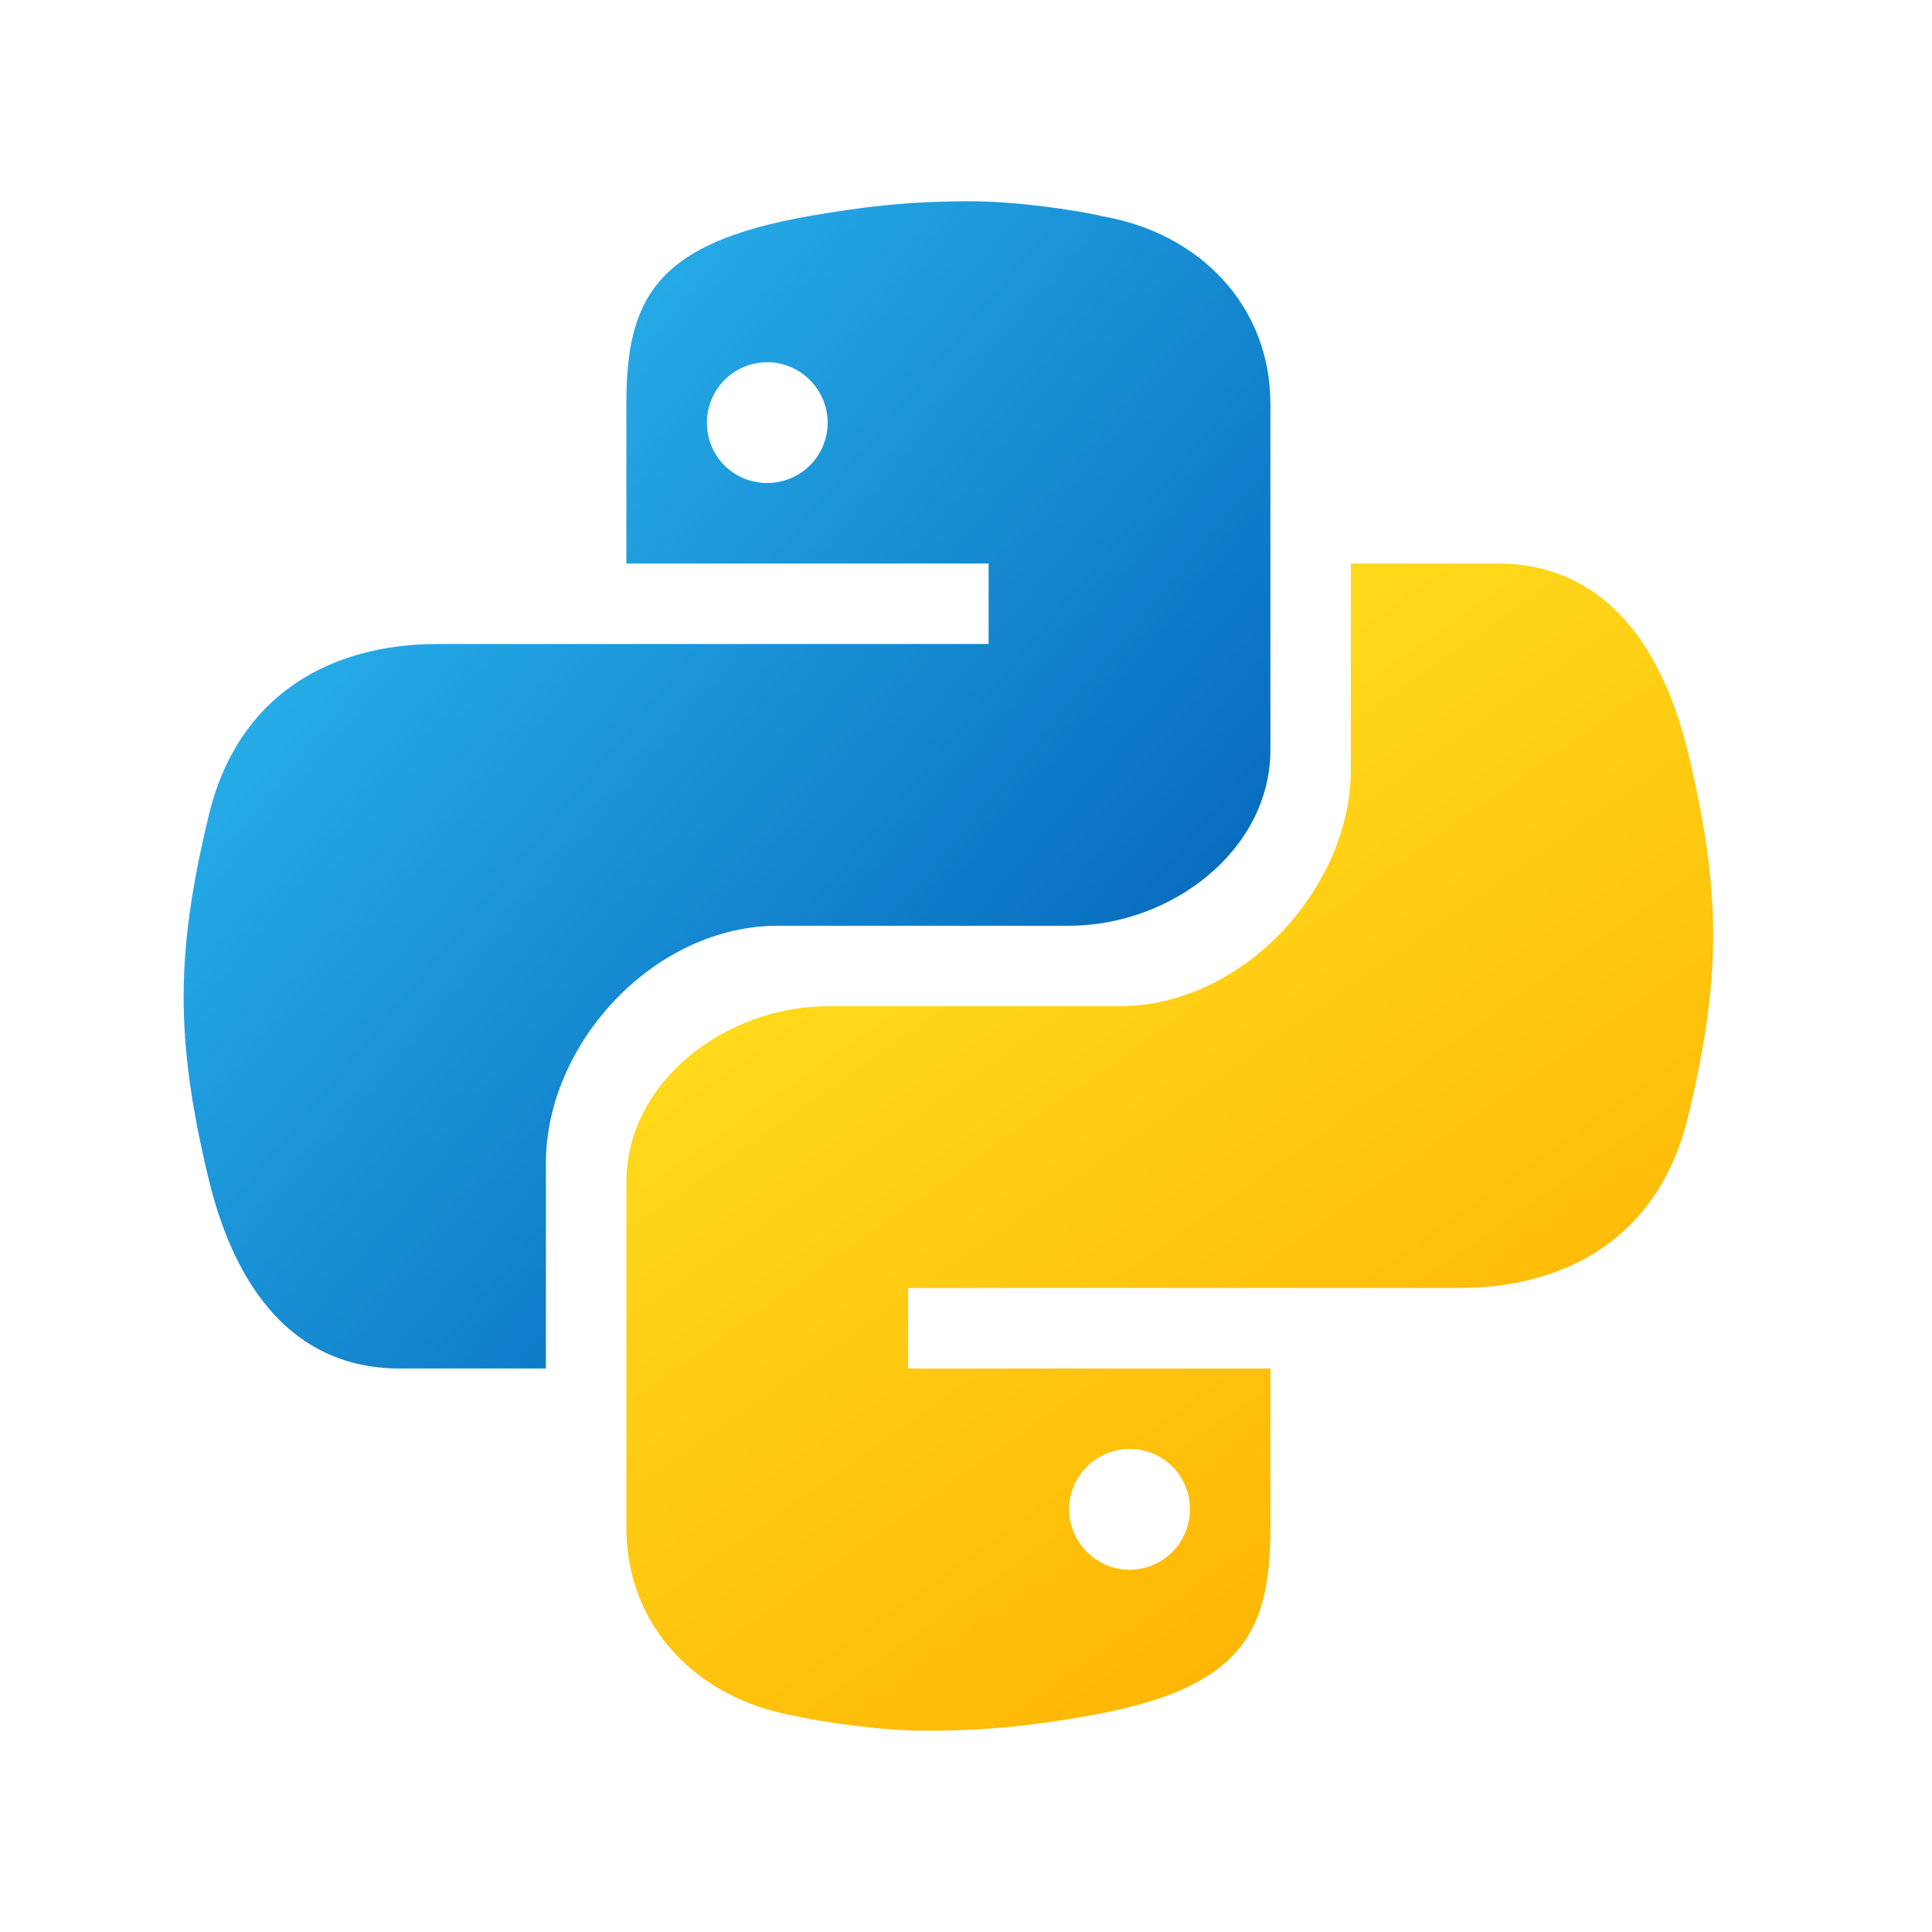
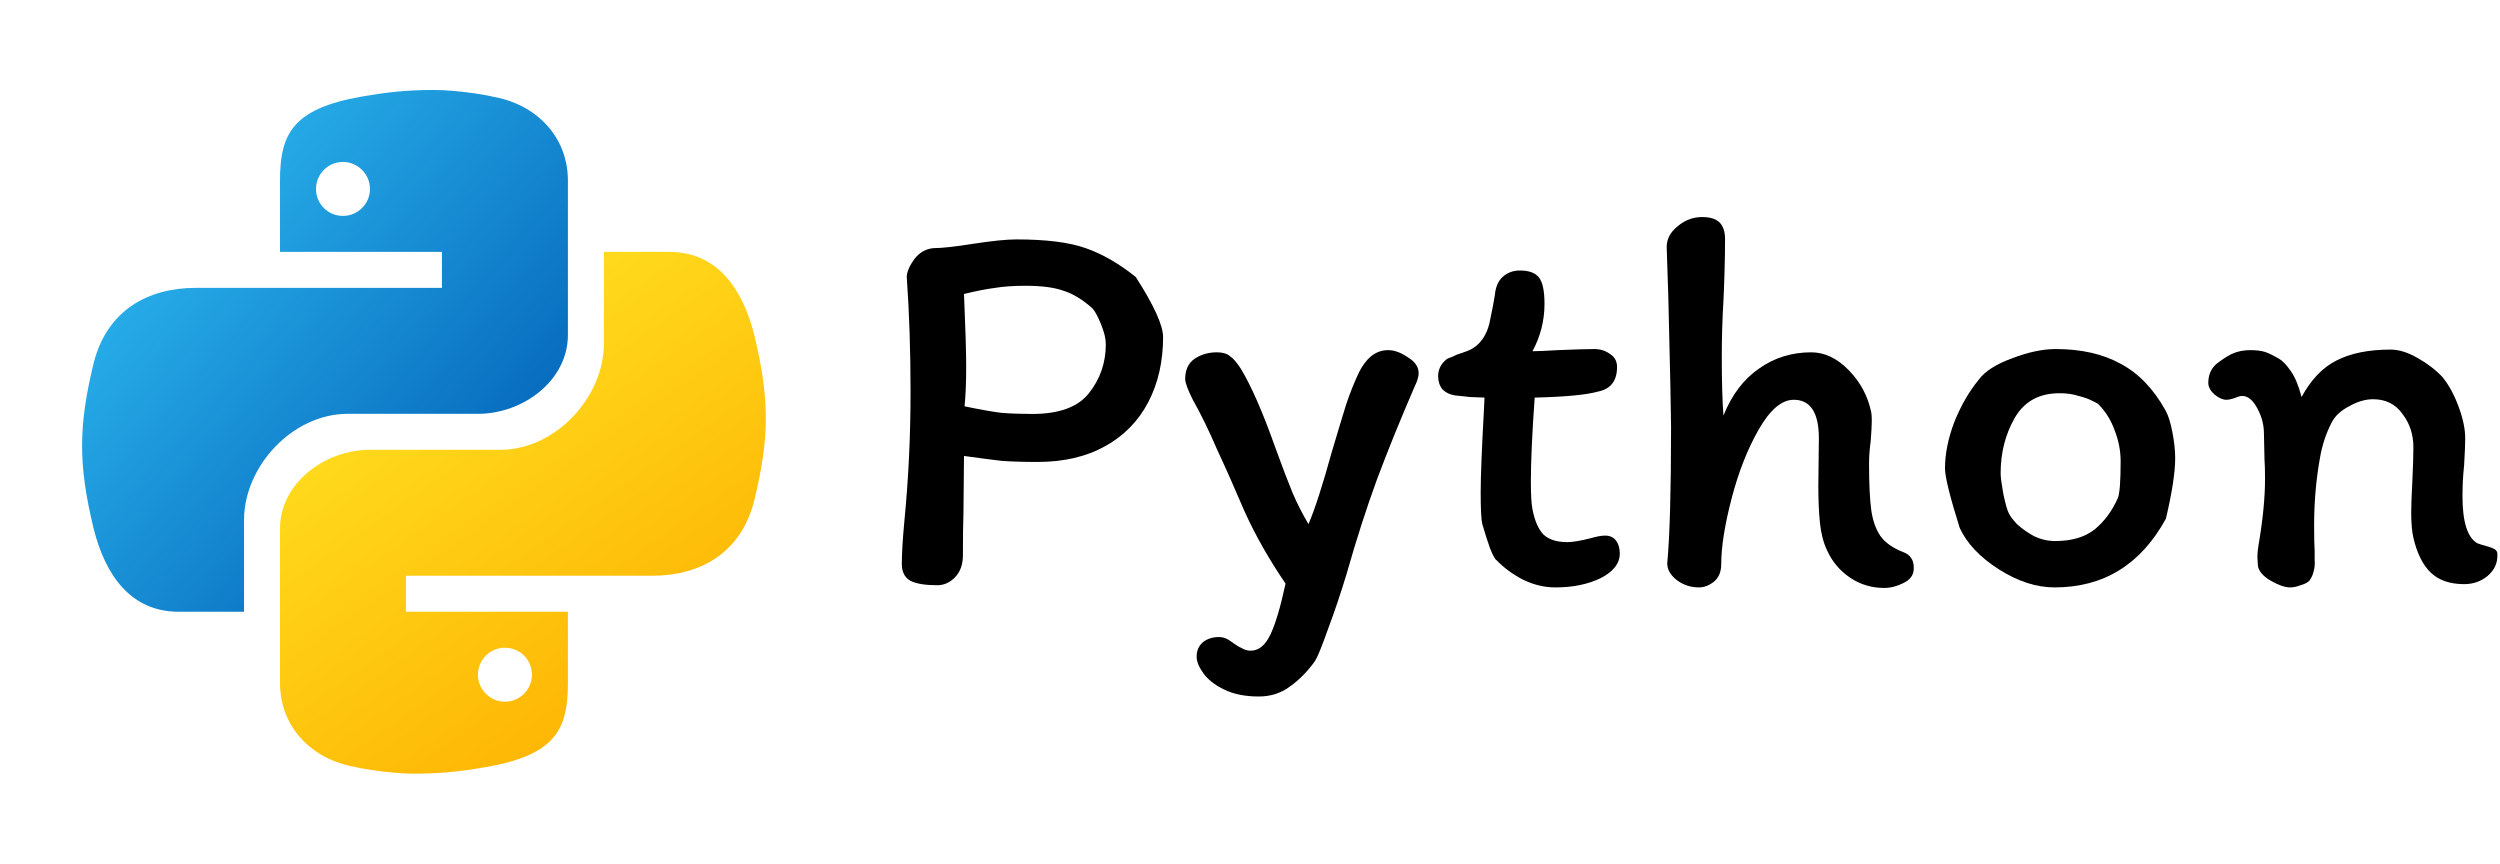
- <svg xmlns="http://www.w3.org/2000/svg" viewBox="0 0 48 48" width="240px" height="240px">
-   <linearGradient id="goqfu1ZNmEnUrQDJEQ1bUa" x1="10.458" x2="26.314" y1="12.972" y2="26.277" gradientUnits="userSpaceOnUse">
-     <stop offset="0" stop-color="#26abe7" />
-     <stop offset="1" stop-color="#086dbf" />
-   </linearGradient>
-   <path fill="url(#goqfu1ZNmEnUrQDJEQ1bUa)" d="M24.047,5c-1.555,0.005-2.633,0.142-3.936,0.367c-3.848,0.67-4.549,2.077-4.549,4.67V14h9v2 H15.22h-4.35c-2.636,0-4.943,1.242-5.674,4.219c-0.826,3.417-0.863,5.557,0,9.125C5.851,32.005,7.294,34,9.931,34h3.632v-5.104 c0-2.966,2.686-5.896,5.764-5.896h7.236c2.523,0,5-1.862,5-4.377v-8.586c0-2.439-1.759-4.263-4.218-4.672 C27.406,5.359,25.589,4.994,24.047,5z M19.063,9c0.821,0,1.5,0.677,1.5,1.502c0,0.833-0.679,1.498-1.5,1.498 c-0.837,0-1.5-0.664-1.5-1.498C17.563,9.68,18.226,9,19.063,9z" />
-   <linearGradient id="goqfu1ZNmEnUrQDJEQ1bUb" x1="35.334" x2="23.517" y1="37.911" y2="21.034" gradientUnits="userSpaceOnUse">
-     <stop offset="0" stop-color="#feb705" />
-     <stop offset="1" stop-color="#ffda1c" />
-   </linearGradient>
-   <path fill="url(#goqfu1ZNmEnUrQDJEQ1bUb)" d="M23.078,43c1.555-0.005,2.633-0.142,3.936-0.367c3.848-0.67,4.549-2.077,4.549-4.67V34h-9v-2 h9.343h4.35c2.636,0,4.943-1.242,5.674-4.219c0.826-3.417,0.863-5.557,0-9.125C41.274,15.995,39.831,14,37.194,14h-3.632v5.104 c0,2.966-2.686,5.896-5.764,5.896h-7.236c-2.523,0-5,1.862-5,4.377v8.586c0,2.439,1.759,4.263,4.218,4.672 C19.719,42.641,21.536,43.006,23.078,43z M28.063,39c-0.821,0-1.5-0.677-1.5-1.502c0-0.833,0.679-1.498,1.5-1.498 c0.837,0,1.5,0.664,1.5,1.498C29.563,38.32,28.899,39,28.063,39z" />
+ <svg xmlns="http://www.w3.org/2000/svg" width="440" height="152" viewBox="0 0 440 152" fill="none">
+   <path d="M76.149 15.833C71.225 15.849 67.811 16.283 63.685 16.995C51.499 19.117 49.28 23.573 49.28 31.784V44.333H77.78V50.667H48.197H34.422C26.074 50.667 18.769 54.6 16.454 64.027C13.838 74.847 13.721 81.624 16.454 92.923C18.528 101.349 23.098 107.667 31.448 107.667H42.95V91.504C42.95 82.112 51.455 72.833 61.202 72.833H84.116C92.106 72.833 99.95 66.937 99.95 58.973V31.784C99.95 24.06 94.379 18.284 86.593 16.989C86.786 16.97 81.032 15.814 76.149 15.833ZM60.366 28.5C62.966 28.5 65.116 30.644 65.116 33.256C65.116 35.894 62.966 38 60.366 38C57.716 38 55.616 35.897 55.616 33.256C55.616 30.653 57.716 28.5 60.366 28.5Z" fill="url(#paint0_linear_2_17)" />
+   <path d="M73.08 136.167C78.004 136.151 81.418 135.717 85.544 135.005C97.73 132.883 99.95 128.427 99.95 120.216V107.667H71.45V101.333H101.036H114.811C123.158 101.333 130.463 97.4 132.778 87.973C135.394 77.153 135.511 70.376 132.778 59.077C130.701 50.651 126.131 44.333 117.781 44.333H106.28V60.496C106.28 69.888 97.774 79.167 88.027 79.167H65.113C57.123 79.167 49.28 85.063 49.28 93.027V120.216C49.28 127.94 54.85 133.716 62.637 135.011C62.444 135.03 68.197 136.186 73.08 136.167ZM88.866 123.5C86.266 123.5 84.116 121.356 84.116 118.744C84.116 116.106 86.266 114 88.866 114C91.517 114 93.616 116.103 93.616 118.744C93.616 121.347 91.513 123.5 88.866 123.5Z" fill="url(#paint1_linear_2_17)" />
+   <path d="M182.624 81.304C180.128 81.304 178.016 81.24 176.288 81.112C174.624 80.92 172.416 80.632 169.664 80.248L169.568 90.328C169.504 92.056 169.472 94.52 169.472 97.72C169.472 99.384 168.992 100.696 168.032 101.656C167.136 102.552 166.112 103 164.96 103C162.848 103 161.28 102.744 160.256 102.232C159.232 101.656 158.72 100.664 158.72 99.256C158.72 97.4 158.88 94.776 159.2 91.384C159.904 84.088 160.256 76.6 160.256 68.92C160.256 61.752 160.032 55 159.584 48.664C159.648 47.768 160.096 46.744 160.928 45.592C161.824 44.44 162.944 43.8 164.288 43.672C165.76 43.672 168.096 43.416 171.296 42.904C174.624 42.392 177.152 42.136 178.88 42.136C184.128 42.136 188.192 42.648 191.072 43.672C194.016 44.696 196.96 46.392 199.904 48.76C203.104 53.752 204.704 57.272 204.704 59.32C204.704 63.608 203.84 67.416 202.112 70.744C200.384 74.072 197.856 76.664 194.528 78.52C191.2 80.376 187.232 81.304 182.624 81.304ZM180.416 50.296C178.368 50.296 176.576 50.424 175.04 50.68C173.568 50.872 171.776 51.224 169.664 51.736C169.92 57.624 170.048 61.912 170.048 64.6C170.048 67.352 169.952 69.656 169.76 71.512C172.512 72.088 174.688 72.472 176.288 72.664C177.888 72.792 179.68 72.856 181.664 72.856C186.4 72.856 189.728 71.64 191.648 69.208C193.632 66.712 194.624 63.832 194.624 60.568C194.624 59.608 194.336 58.424 193.76 57.016C193.184 55.608 192.672 54.68 192.224 54.232C190.496 52.696 188.8 51.672 187.136 51.16C185.536 50.584 183.296 50.296 180.416 50.296Z" fill="black" />
+   <path d="M221.552 122.584C219.12 122.584 217.072 122.168 215.408 121.336C213.808 120.568 212.592 119.608 211.76 118.456C210.992 117.368 210.608 116.408 210.608 115.576C210.608 114.488 210.992 113.624 211.76 112.984C212.528 112.408 213.456 112.12 214.544 112.12C215.184 112.12 215.792 112.312 216.368 112.696C216.944 113.08 217.264 113.304 217.328 113.368C217.776 113.688 218.224 113.944 218.672 114.136C219.12 114.392 219.6 114.52 220.112 114.52C221.52 114.52 222.672 113.592 223.568 111.736C224.464 109.88 225.36 106.872 226.256 102.712C223.376 98.488 220.976 94.264 219.056 90.04L216.848 84.952C216.528 84.184 215.632 82.2 214.16 79C212.752 75.736 211.344 72.856 209.936 70.36C209.04 68.568 208.592 67.352 208.592 66.712C208.592 65.112 209.136 63.928 210.224 63.16C211.376 62.392 212.688 62.008 214.16 62.008C215.184 62.008 215.952 62.232 216.464 62.68C217.04 63.064 217.68 63.8 218.384 64.888C220.24 67.96 222.256 72.568 224.432 78.712C225.712 82.232 226.736 84.92 227.504 86.776C228.272 88.568 229.2 90.392 230.288 92.248C231.376 89.752 232.752 85.496 234.416 79.48C235.44 76.024 236.272 73.272 236.912 71.224C237.616 69.112 238.384 67.192 239.216 65.464C239.792 64.312 240.496 63.384 241.328 62.68C242.224 61.976 243.216 61.624 244.304 61.624C245.392 61.624 246.544 62.04 247.76 62.872C249.04 63.64 249.68 64.568 249.68 65.656C249.68 66.296 249.456 67.064 249.008 67.96C246.512 73.72 244.304 79.16 242.384 84.28C240.528 89.336 238.736 94.904 237.008 100.984C235.984 104.376 234.896 107.608 233.744 110.68C232.656 113.752 231.888 115.64 231.44 116.344C230.16 118.136 228.72 119.608 227.12 120.76C225.52 121.976 223.664 122.584 221.552 122.584Z" fill="black" />
+   <path d="M256.088 69.592C255.192 69.464 254.456 69.112 253.88 68.536C253.368 67.896 253.112 67.128 253.112 66.232C253.112 65.08 253.56 64.12 254.456 63.352C254.648 63.16 254.968 63 255.416 62.872C255.864 62.68 256.216 62.52 256.472 62.392C257.88 61.944 258.776 61.592 259.16 61.336C260.632 60.44 261.624 58.968 262.136 56.92C262.648 54.488 262.968 52.824 263.096 51.928C263.224 50.52 263.672 49.464 264.44 48.76C265.272 47.992 266.296 47.608 267.512 47.608C269.112 47.608 270.232 48.024 270.872 48.856C271.512 49.688 271.832 51.224 271.832 53.464C271.832 56.408 271.128 59.192 269.72 61.816C270.616 61.816 272.088 61.752 274.136 61.624C277.208 61.496 279.352 61.432 280.568 61.432C281.656 61.432 282.584 61.72 283.352 62.296C284.184 62.808 284.6 63.576 284.6 64.6C284.6 67.032 283.48 68.472 281.24 68.92C279.192 69.496 275.48 69.848 270.104 69.976C269.656 76.248 269.432 81.208 269.432 84.856C269.432 87.096 269.528 88.696 269.72 89.656C270.104 91.64 270.744 93.112 271.64 94.072C272.6 94.968 274.008 95.416 275.864 95.416C276.76 95.416 278.104 95.192 279.896 94.744C280.984 94.424 281.848 94.264 282.488 94.264C283.32 94.264 283.96 94.552 284.408 95.128C284.856 95.704 285.08 96.472 285.08 97.432C285.08 99.16 283.96 100.6 281.72 101.752C279.48 102.84 276.824 103.384 273.752 103.384C271.832 103.384 269.944 102.936 268.088 102.04C266.232 101.08 264.664 99.928 263.384 98.584C263.128 98.456 262.744 97.752 262.232 96.472C261.784 95.192 261.336 93.784 260.888 92.248C260.696 91.48 260.6 89.624 260.6 86.68C260.6 83.864 260.792 79 261.176 72.088L261.272 69.976C260.824 69.976 259.992 69.944 258.776 69.88C257.56 69.752 256.664 69.656 256.088 69.592Z" fill="black" />
+   <path d="M303.61 42.136C303.61 43.8 303.578 45.752 303.514 47.992C303.45 50.168 303.386 51.832 303.322 52.984C303.13 56.248 303.034 59.512 303.034 62.776C303.034 67.064 303.13 70.52 303.322 73.144C304.794 69.496 306.874 66.744 309.562 64.888C312.25 62.968 315.322 62.008 318.778 62.008C321.146 62.008 323.354 63.064 325.402 65.176C327.45 67.288 328.762 69.752 329.338 72.568C329.402 72.888 329.434 73.368 329.434 74.008C329.434 74.776 329.37 75.992 329.242 77.656C329.05 79 328.954 80.344 328.954 81.688C328.954 85.144 329.082 87.832 329.338 89.752C329.594 91.608 330.138 93.144 330.97 94.36C331.802 95.512 333.114 96.44 334.906 97.144C335.61 97.4 336.09 97.752 336.346 98.2C336.666 98.584 336.826 99.192 336.826 100.024C336.826 101.176 336.218 102.04 335.002 102.616C333.85 103.192 332.73 103.48 331.642 103.48C329.402 103.48 327.386 102.872 325.594 101.656C323.802 100.44 322.458 98.84 321.562 96.856C320.922 95.512 320.506 93.912 320.314 92.056C320.122 90.2 320.026 88.024 320.026 85.528L320.122 77.176C320.122 72.632 318.65 70.36 315.706 70.36C313.594 70.36 311.546 72.088 309.562 75.544C307.578 79 305.978 83.064 304.762 87.736C303.546 92.408 302.938 96.248 302.938 99.256C302.938 100.664 302.49 101.72 301.594 102.424C300.762 103.064 299.898 103.384 299.002 103.384C297.594 103.384 296.314 102.968 295.162 102.136C294.01 101.24 293.434 100.248 293.434 99.16C293.882 94.36 294.106 86.328 294.106 75.064C294.106 73.016 293.946 65.432 293.626 52.312L293.338 43.48C293.338 42.072 293.978 40.856 295.258 39.832C296.538 38.744 297.978 38.2 299.578 38.2C300.986 38.2 302.01 38.52 302.65 39.16C303.29 39.8 303.61 40.792 303.61 42.136Z" fill="black" />
+   <path d="M381.104 72.184C381.616 73.08 382.032 74.392 382.352 76.12C382.672 77.784 382.832 79.288 382.832 80.632C382.832 83.128 382.288 86.68 381.2 91.288C376.784 99.352 370.256 103.384 361.616 103.384C358.416 103.384 355.152 102.328 351.824 100.216C348.496 98.104 346.192 95.672 344.912 92.92C343.184 87.416 342.32 83.928 342.32 82.456C342.32 79.896 342.864 77.176 343.952 74.296C345.104 71.416 346.544 68.92 348.272 66.808C349.36 65.336 351.312 64.088 354.128 63.064C356.944 61.976 359.504 61.432 361.808 61.432C366.288 61.432 370.096 62.296 373.232 64.024C376.368 65.688 378.992 68.408 381.104 72.184ZM372.752 87.64C373.072 86.808 373.232 84.664 373.232 81.208C373.232 79.352 372.88 77.528 372.176 75.736C371.536 73.944 370.576 72.408 369.296 71.128C369.168 71 368.816 70.808 368.24 70.552C367.664 70.232 366.864 69.944 365.84 69.688C364.88 69.368 363.76 69.208 362.48 69.208C358.896 69.208 356.272 70.648 354.608 73.528C352.944 76.408 352.112 79.672 352.112 83.32C352.112 83.96 352.272 85.176 352.592 86.968C352.976 88.76 353.296 89.88 353.552 90.328C353.744 90.776 354.224 91.416 354.992 92.248C355.824 93.016 356.816 93.72 357.968 94.36C359.184 94.936 360.432 95.224 361.712 95.224C364.592 95.224 366.896 94.552 368.624 93.208C370.352 91.8 371.728 89.944 372.752 87.64Z" fill="black" />
+   <path d="M435.989 95.608C436.309 95.736 436.821 95.896 437.525 96.088C438.229 96.28 438.741 96.472 439.061 96.664C439.381 96.856 439.541 97.144 439.541 97.528C439.605 99.064 439.029 100.344 437.813 101.368C436.661 102.328 435.285 102.808 433.685 102.808C431.189 102.808 429.237 102.136 427.829 100.792C426.421 99.448 425.397 97.4 424.757 94.648C424.501 93.56 424.373 92.056 424.373 90.136C424.373 89.048 424.437 87.288 424.565 84.856C424.693 82.296 424.757 80.248 424.757 78.712C424.757 76.472 424.117 74.52 422.837 72.856C421.621 71.128 419.893 70.264 417.653 70.264C416.309 70.264 414.901 70.68 413.429 71.512C411.957 72.28 410.933 73.24 410.357 74.392C409.397 76.248 408.725 78.264 408.341 80.44C407.637 84.28 407.285 88.28 407.285 92.44C407.285 94.424 407.317 95.96 407.381 97.048C407.381 97.304 407.381 97.816 407.381 98.584C407.445 99.288 407.381 99.96 407.189 100.6C407.061 101.176 406.805 101.72 406.421 102.232C406.101 102.552 405.589 102.808 404.885 103C404.245 103.256 403.637 103.384 403.061 103.384C402.165 103.384 401.045 103 399.701 102.232C398.357 101.464 397.589 100.6 397.397 99.64L397.301 98.008C397.301 97.432 397.365 96.76 397.493 95.992C398.261 91.512 398.645 87.608 398.645 84.28C398.645 82.808 398.613 81.656 398.549 80.824L398.453 76.312C398.453 74.776 398.069 73.304 397.301 71.896C396.533 70.424 395.637 69.688 394.613 69.688C394.293 69.688 393.845 69.816 393.269 70.072C392.693 70.264 392.213 70.36 391.829 70.36C391.189 70.36 390.485 70.04 389.717 69.4C389.013 68.76 388.661 68.088 388.661 67.384C388.661 66.04 389.109 64.952 390.005 64.12C390.965 63.352 391.893 62.744 392.789 62.296C393.749 61.848 394.837 61.624 396.053 61.624C397.077 61.624 397.909 61.72 398.549 61.912C399.189 62.104 400.053 62.52 401.141 63.16C401.717 63.48 402.389 64.184 403.157 65.272C403.925 66.36 404.565 67.896 405.077 69.88C406.741 66.808 408.789 64.664 411.221 63.448C413.717 62.168 416.885 61.528 420.725 61.528C422.197 61.528 423.765 62.008 425.429 62.968C427.157 63.928 428.629 65.048 429.845 66.328C430.997 67.736 431.957 69.496 432.725 71.608C433.493 73.656 433.877 75.512 433.877 77.176C433.877 78.136 433.813 79.704 433.685 81.88C433.493 83.608 433.397 85.432 433.397 87.352C433.397 91.832 434.261 94.584 435.989 95.608Z" fill="black" />
+   <defs>
+     <linearGradient id="paint0_linear_2_17" x1="33.117" y1="41.078" x2="83.328" y2="83.21" gradientUnits="userSpaceOnUse">
+       <stop stop-color="#26ABE7" />
+       <stop offset="1" stop-color="#086DBF" />
+     </linearGradient>
+     <linearGradient id="paint1_linear_2_17" x1="111.891" y1="120.052" x2="74.471" y2="66.608" gradientUnits="userSpaceOnUse">
+       <stop stop-color="#FEB705" />
+       <stop offset="1" stop-color="#FFDA1C" />
+     </linearGradient>
+   </defs>
</svg>
